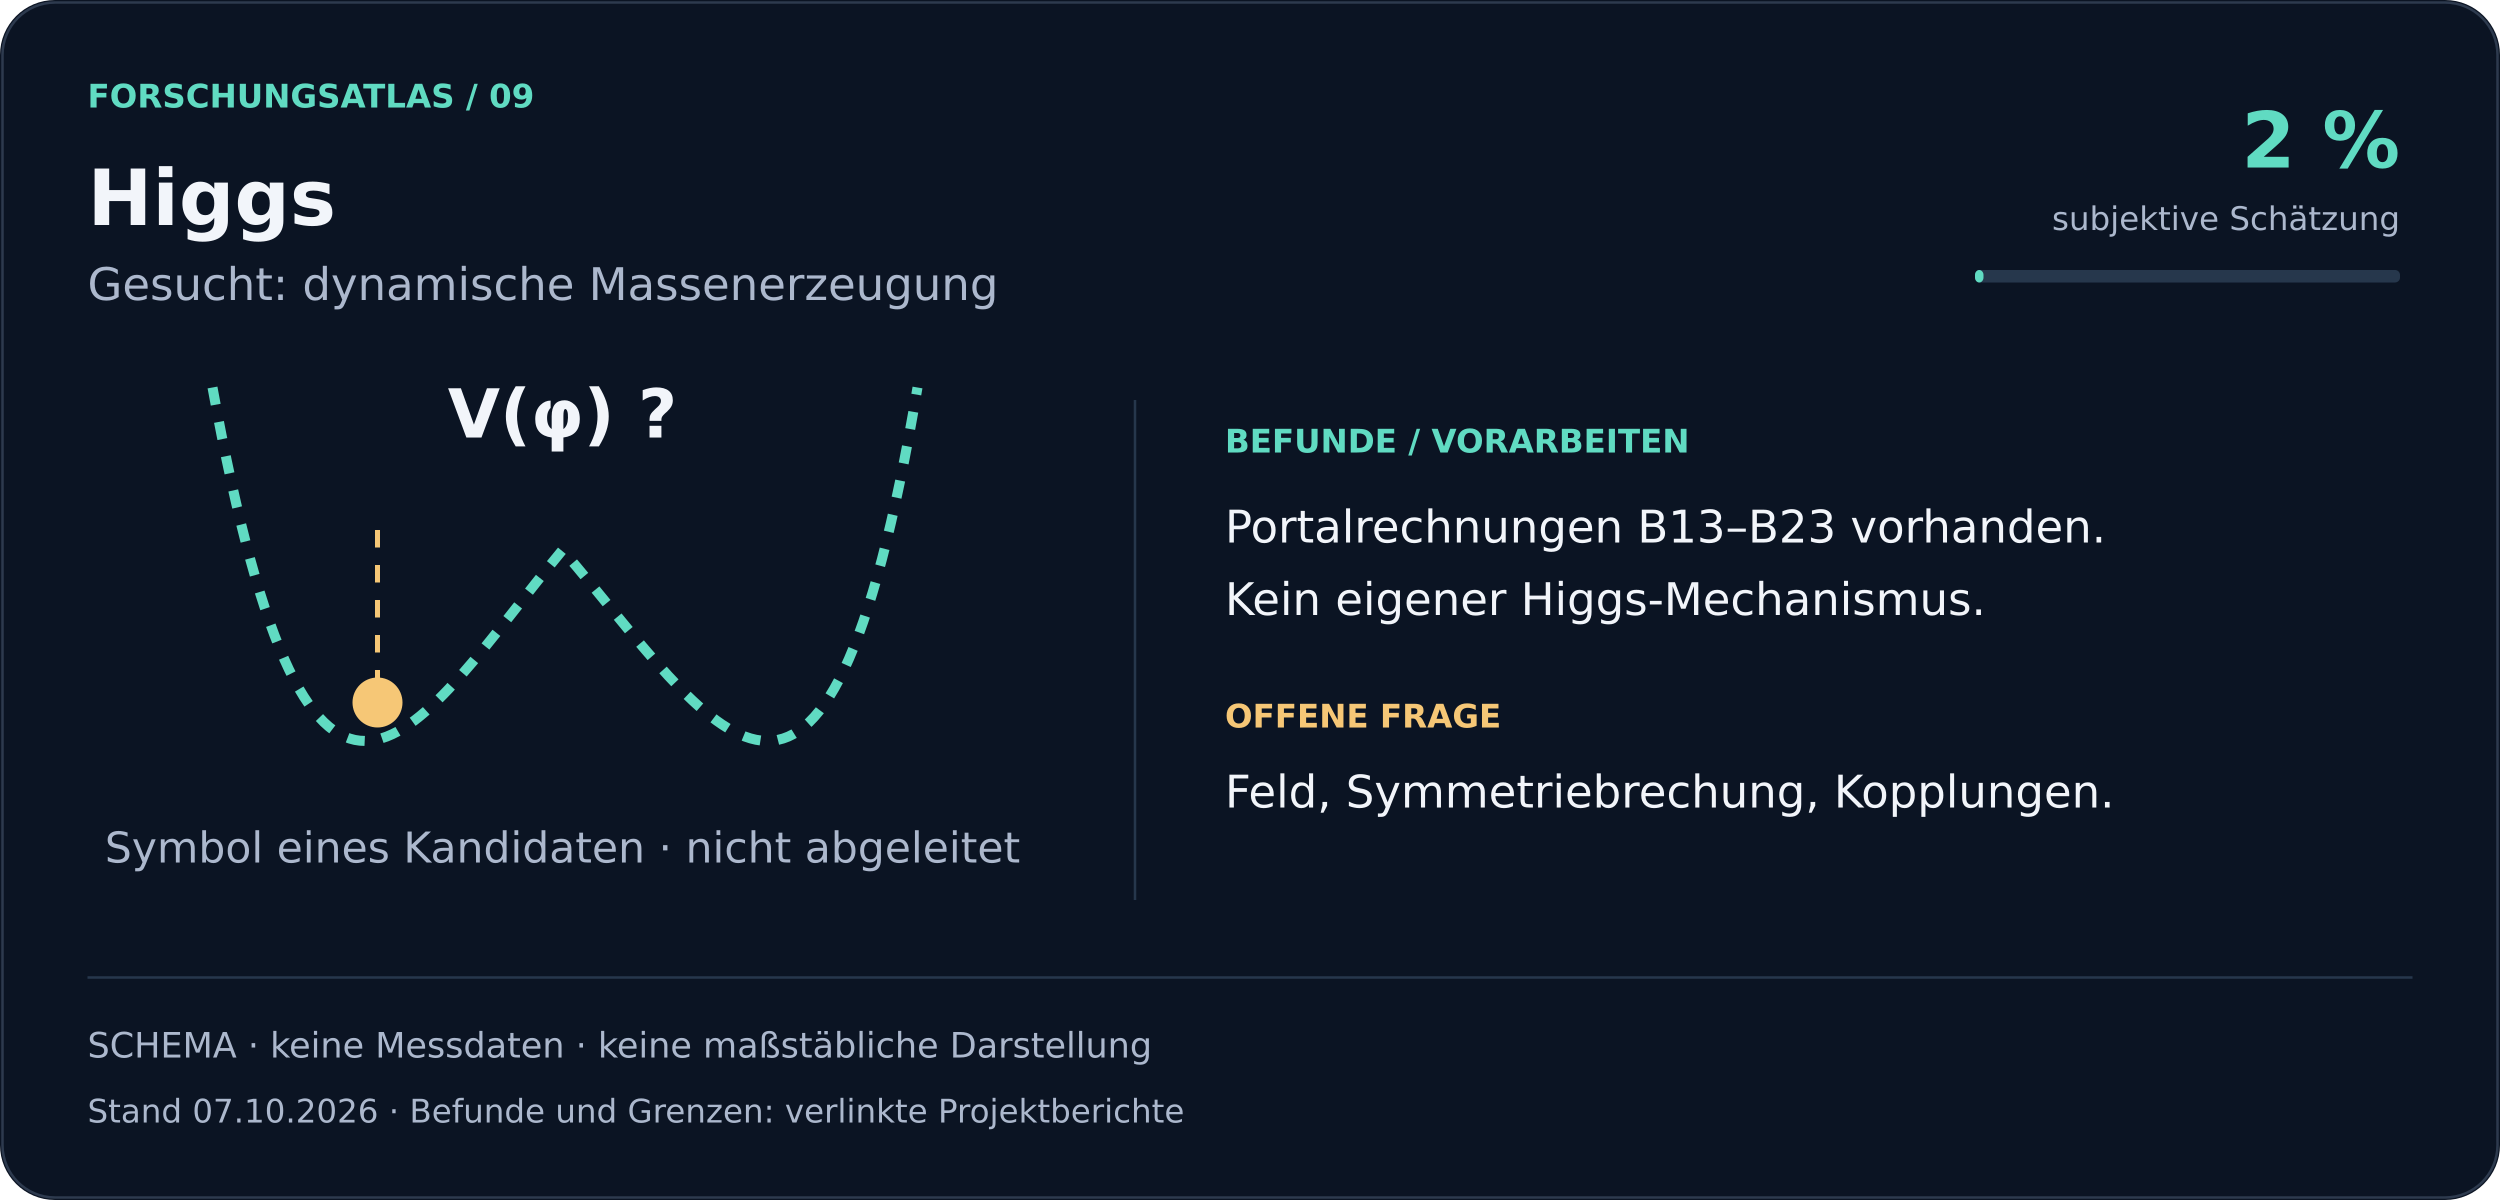
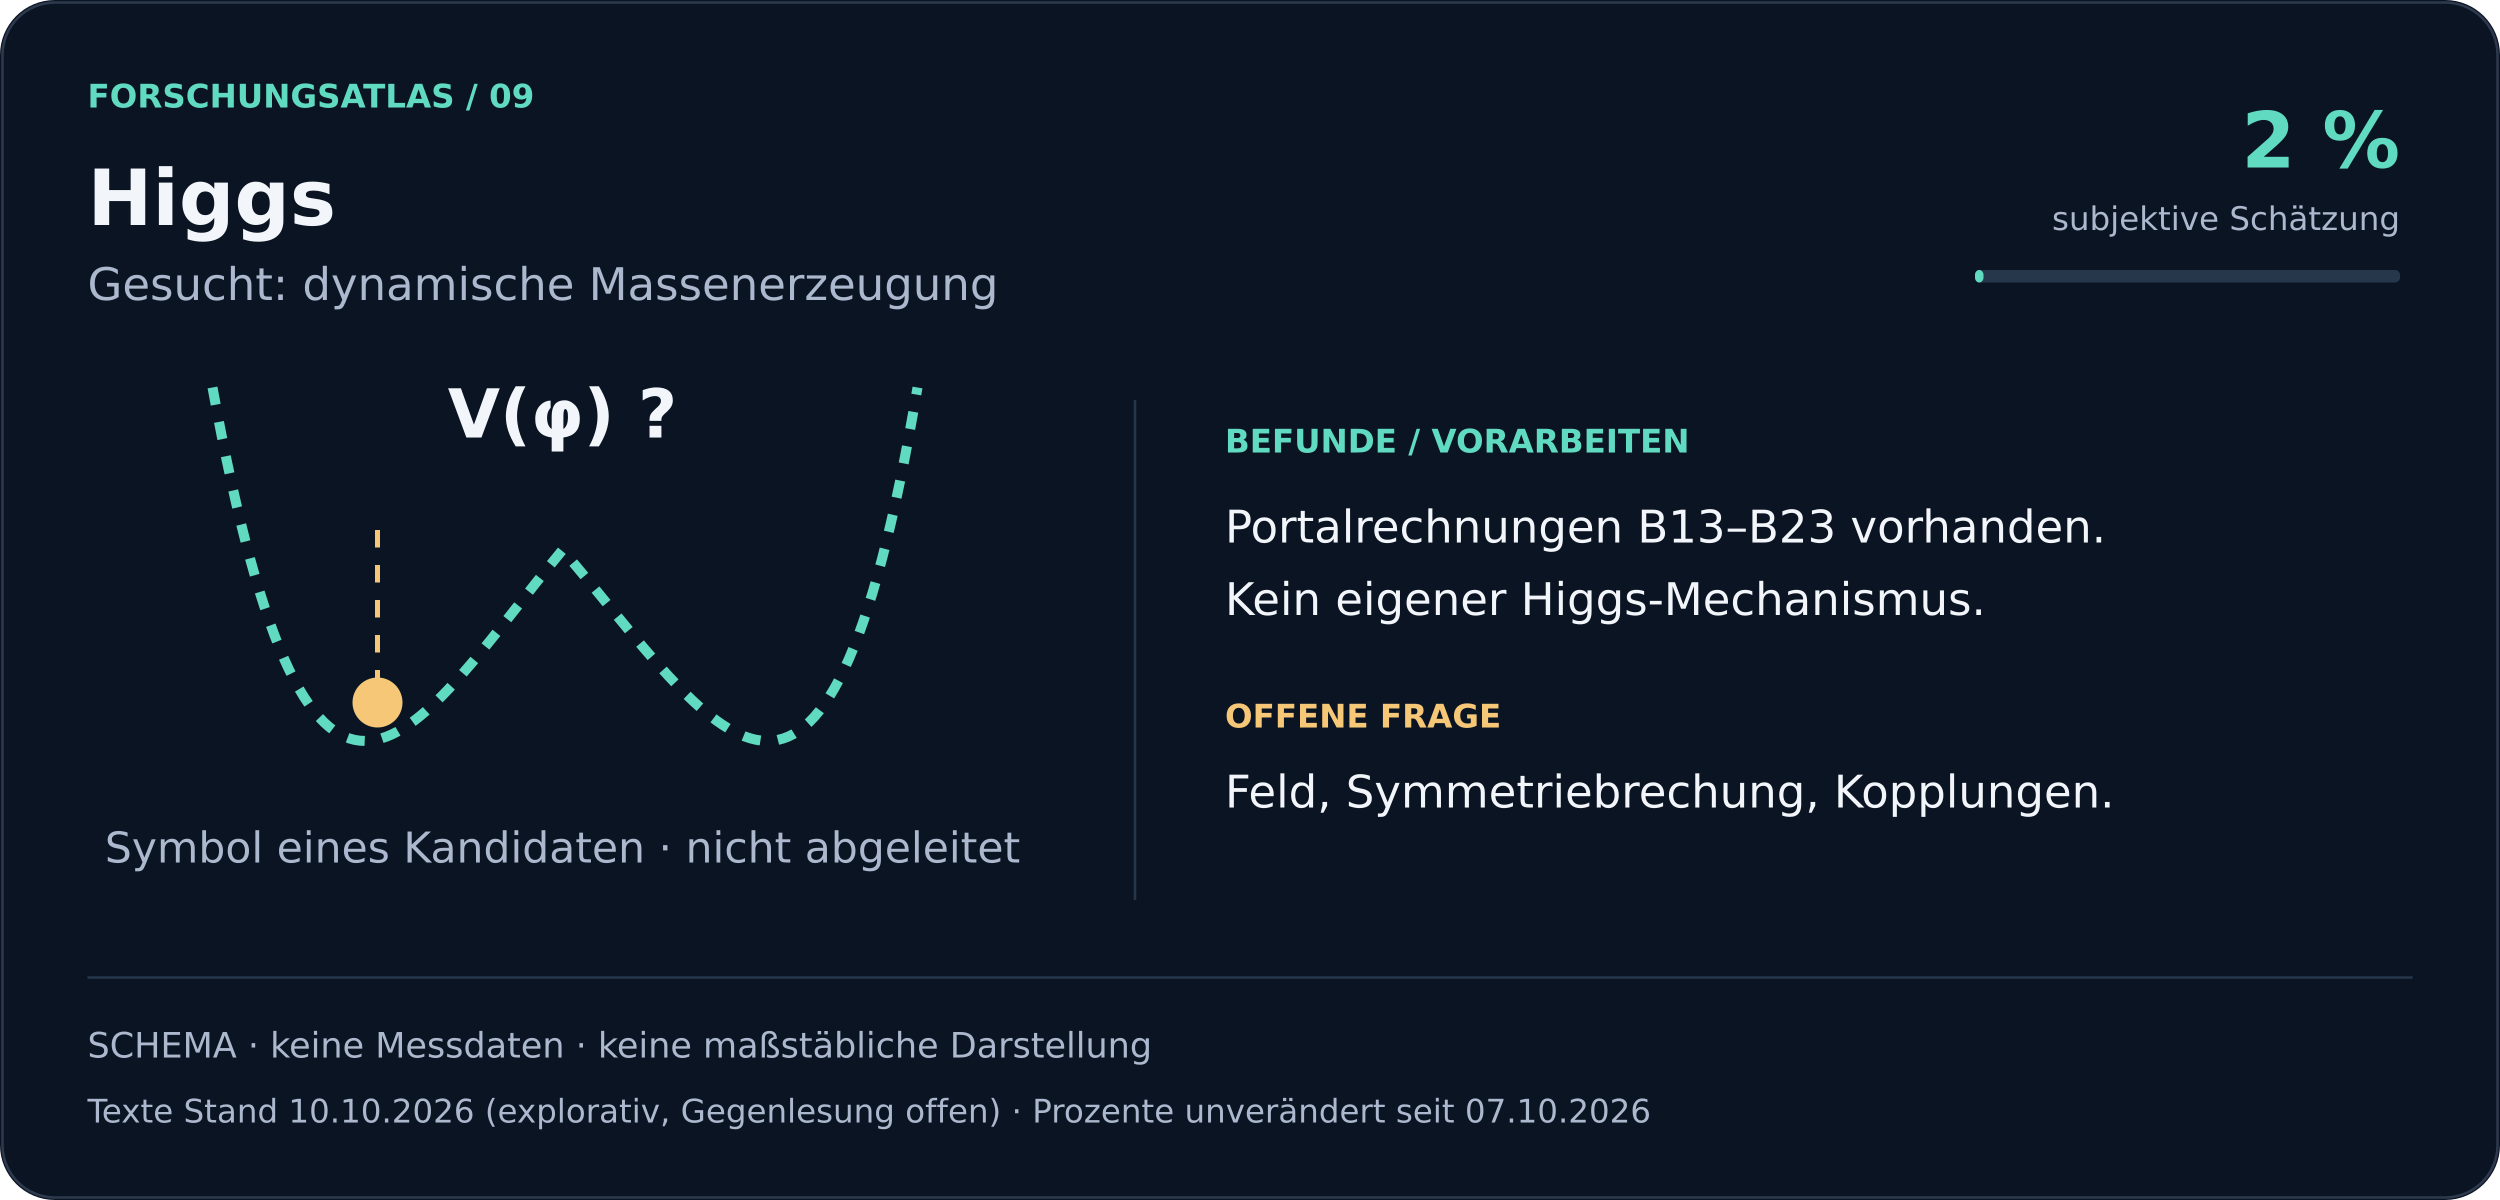
<svg xmlns="http://www.w3.org/2000/svg" width="1000" height="480" viewBox="0 0 1000 480" role="img" aria-labelledby="title desc">
  <rect width="1000" height="480" rx="22" fill="#0b1423" />
  <rect x="1" y="1" width="998" height="478" rx="21" fill="none" stroke="#2d3a4e" />
  <g font-family="DejaVu Sans, sans-serif">
    <text x="35" y="43" font-size="13" fill="#60dbc2" font-weight="600" text-anchor="start">FORSCHUNGSATLAS / 09</text>
    <text x="35" y="90" font-size="31" fill="#f2f5fa" font-weight="600" text-anchor="start">Higgs</text>
    <text x="35" y="120" font-size="18" fill="#acb8cd" font-weight="400" text-anchor="start">Gesucht: dynamische Massenerzeugung</text>
    <text x="960" y="67" font-size="31" fill="#60dbc2" font-weight="600" text-anchor="end">2 %</text>
    <text x="960" y="92" font-size="13" fill="#acb8cd" font-weight="400" text-anchor="end">subjektive Schätzung</text>
    <rect x="790" y="108" width="170" height="5" rx="2" fill="#26374c" />
    <rect x="790" y="108" width="3.4" height="5" rx="2" fill="#60dbc2" />
    <path d="M 85 155 C 125 375 167 290 225 220 C 285 290 330 375 367 155" fill="none" stroke="#60dbc2" stroke-width="4" stroke-dasharray="7 7" />
    <circle cx="151" cy="281" r="9" stroke="#f6c776" stroke-width="2" fill="#f6c776" />
    <line x1="151" y1="275" x2="151" y2="210" stroke="#f6c776" stroke-width="2" stroke-dasharray="7 7" />
    <text x="225" y="175" font-size="27" fill="#f2f5fa" font-weight="600" text-anchor="middle">V(φ) ?</text>
    <text x="225" y="345" font-size="17" fill="#acb8cd" font-weight="400" text-anchor="middle">Symbol eines Kandidaten · nicht abgeleitet</text>
    <line x1="454" y1="160" x2="454" y2="360" stroke="#26374c" stroke-width="1" />
    <text x="490" y="181" font-size="13" fill="#60dbc2" font-weight="600" text-anchor="start">BEFUNDE / VORARBEITEN</text>
    <text x="490" y="217" font-size="18" fill="#f2f5fa" font-weight="400" text-anchor="start">Portalrechnungen B13–B23 vorhanden.</text>
    <text x="490" y="246" font-size="18" fill="#f2f5fa" font-weight="400" text-anchor="start">Kein eigener Higgs-Mechanismus.</text>
    <text x="490" y="291" font-size="13" fill="#f6c776" font-weight="600" text-anchor="start">OFFENE FRAGE</text>
    <text x="490" y="323" font-size="18" fill="#f2f5fa" font-weight="400" text-anchor="start">Feld, Symmetriebrechung, Kopplungen.</text>
    <line x1="35" y1="391" x2="965" y2="391" stroke="#26374c" stroke-width="1" />
    <text x="35" y="423" font-size="14" fill="#acb8cd" font-weight="400" text-anchor="start">SCHEMA · keine Messdaten · keine maßstäbliche Darstellung</text>
-     <text x="35" y="449" font-size="13" fill="#acb8cd" font-weight="400" text-anchor="start">Stand 07.10.2026 · Befunde und Grenzen: verlinkte Projektberichte</text>
+     <text x="35" y="449" font-size="13" fill="#acb8cd" font-weight="400" text-anchor="start">Texte Stand 10.10.2026 (explorativ, Gegenlesung offen) · Prozente unverändert seit 07.10.2026</text>
  </g>
</svg>
